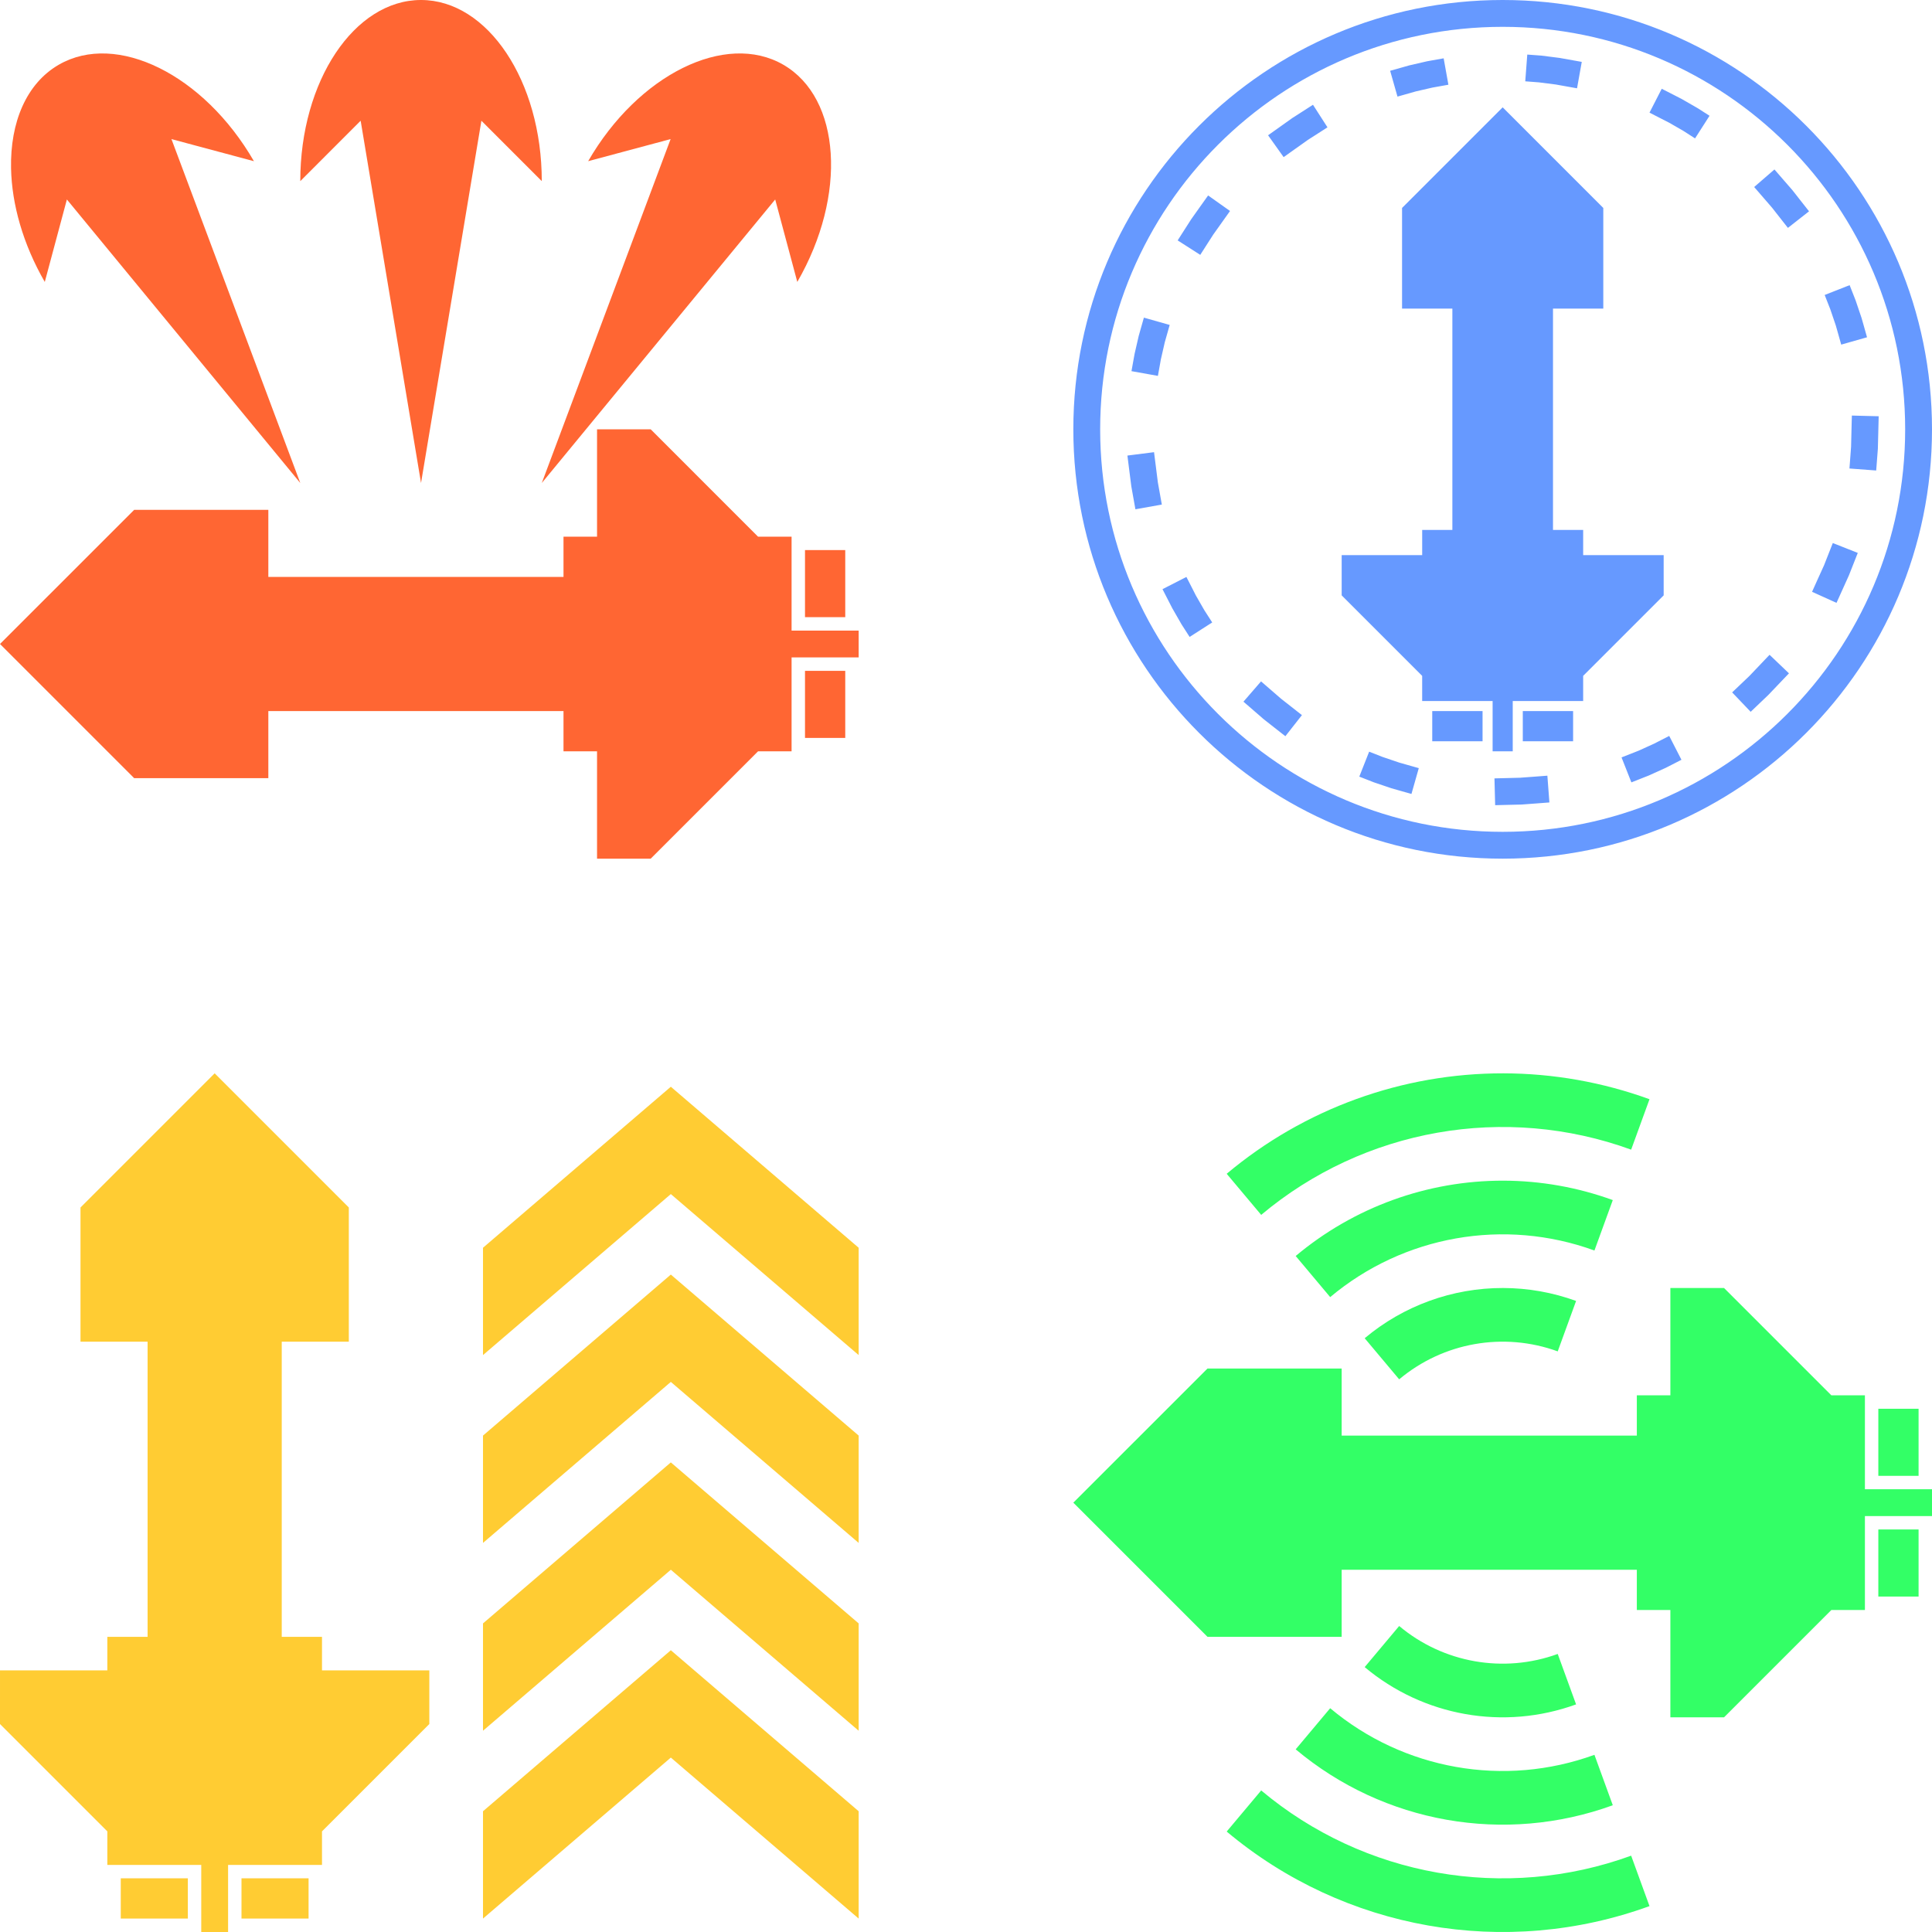
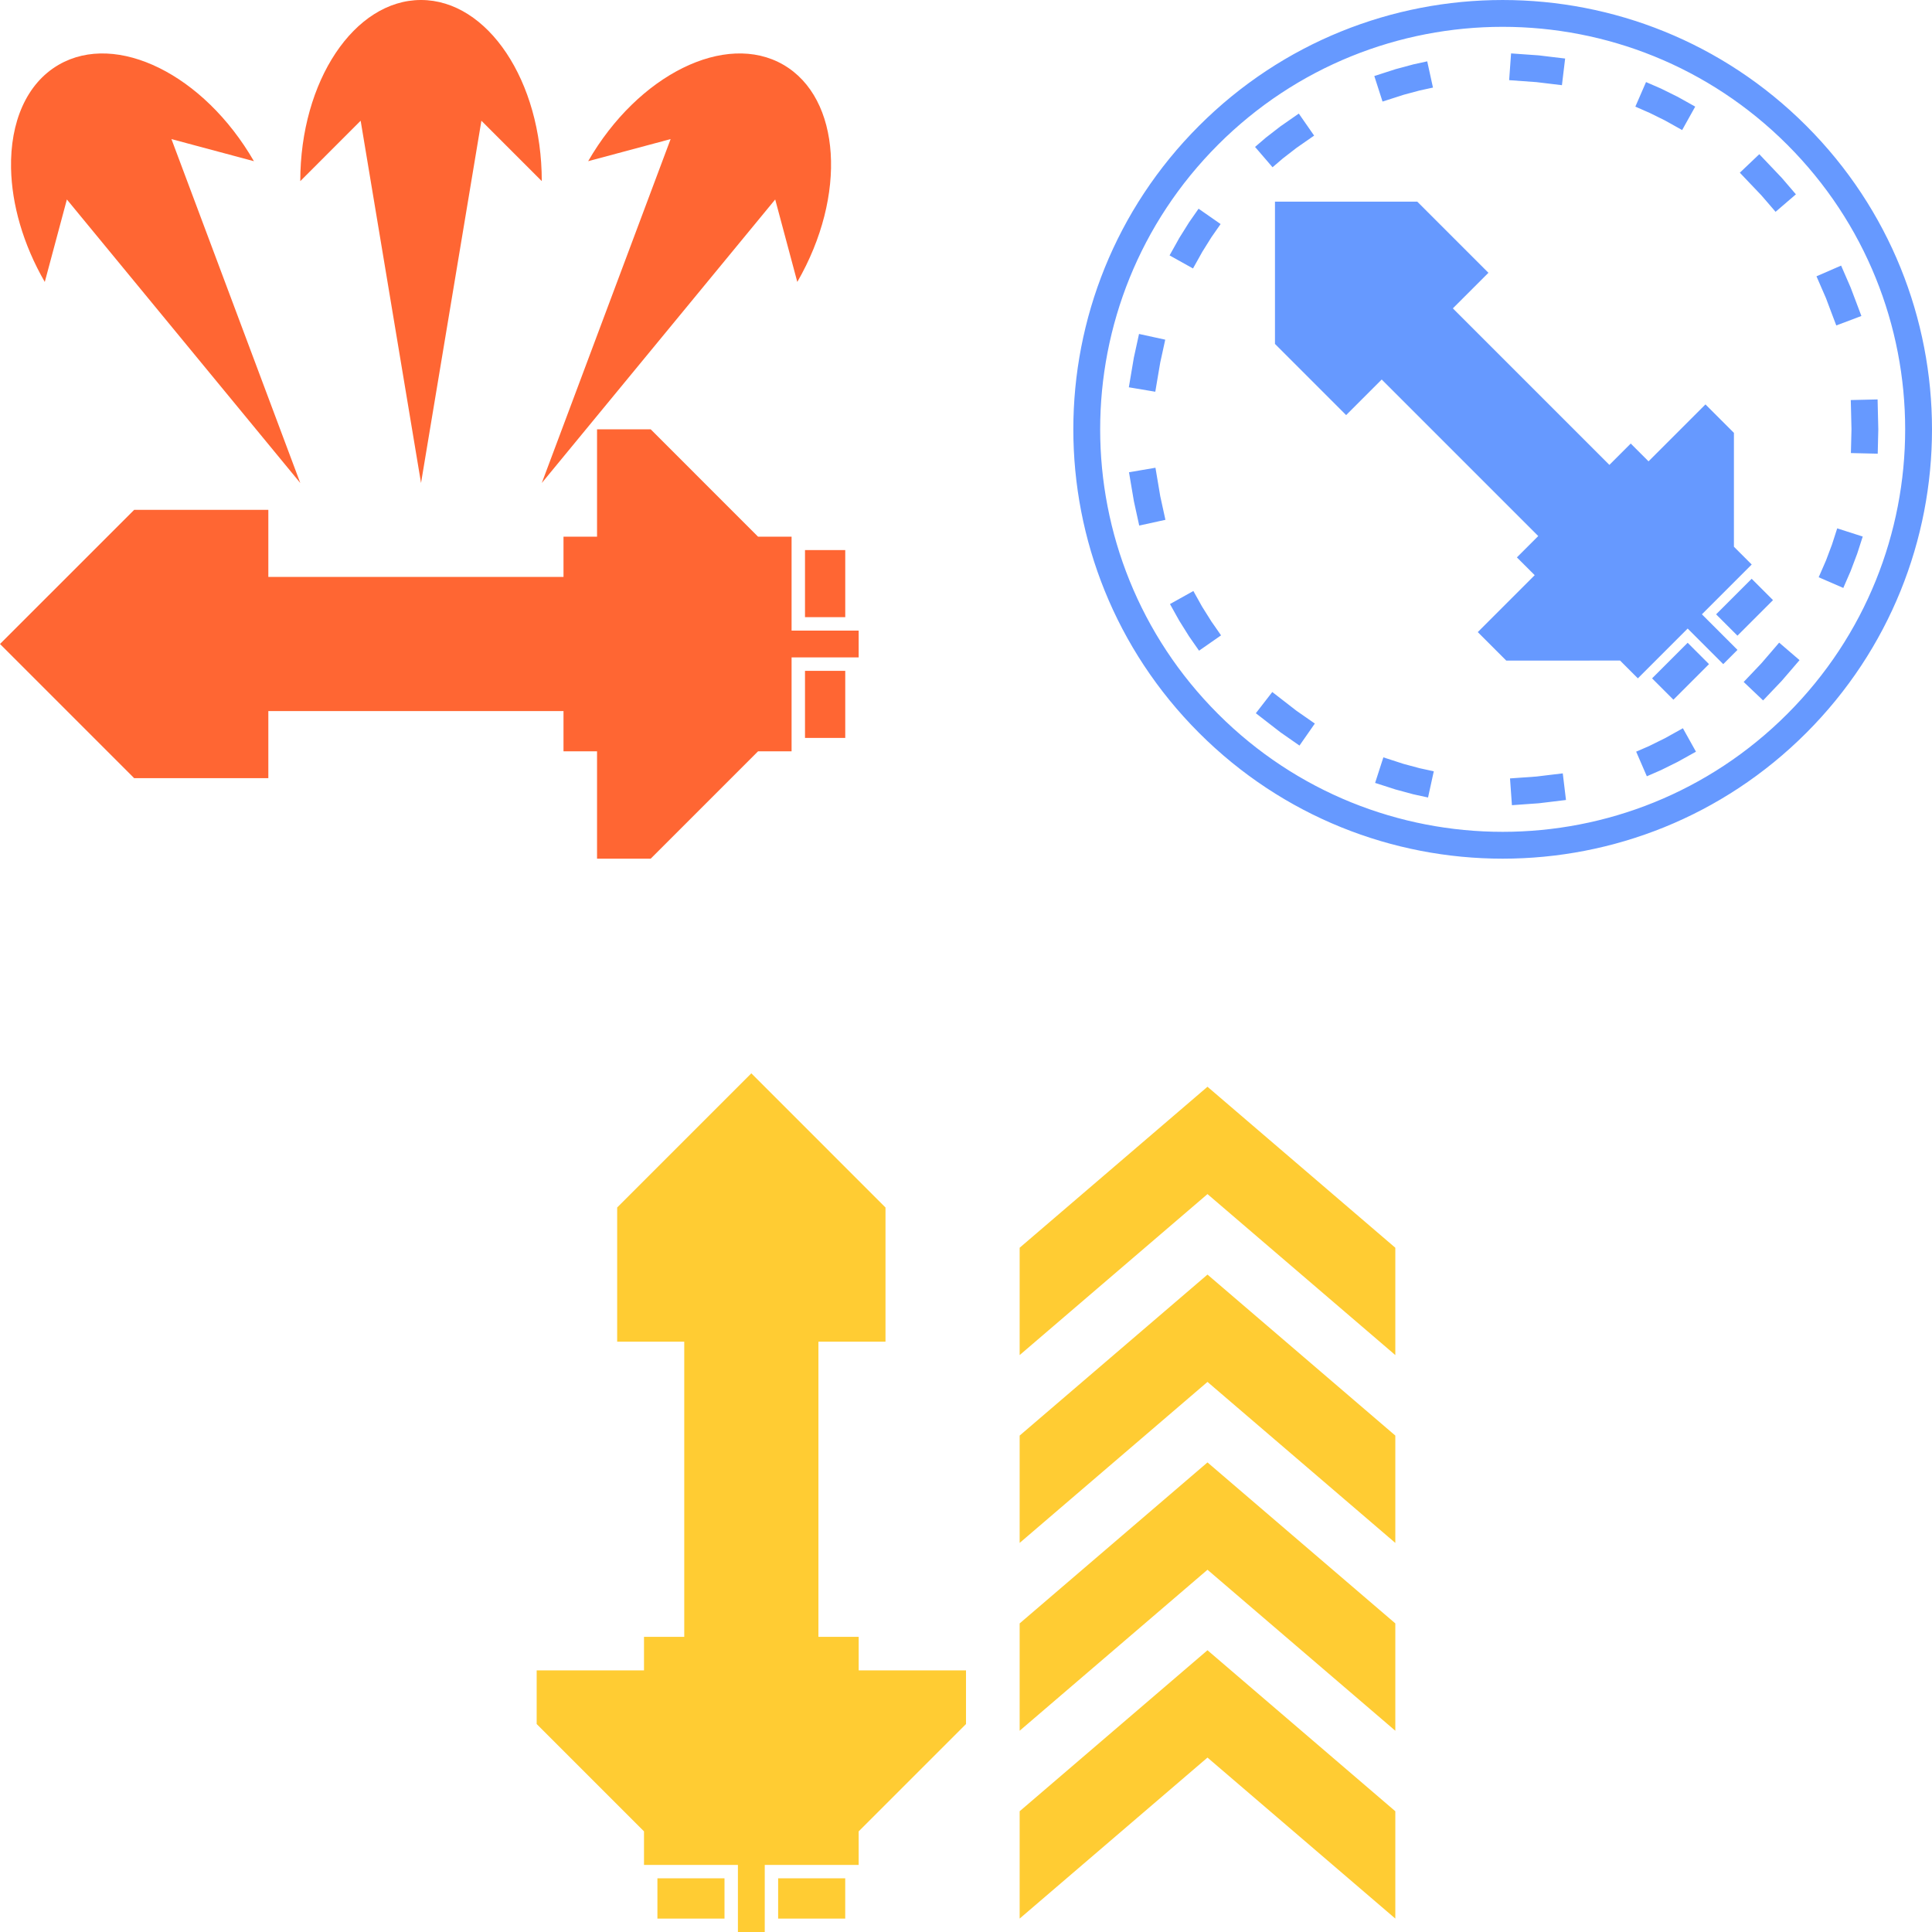
<svg xmlns="http://www.w3.org/2000/svg" width="144mm" height="144mm" viewBox="0 0 144 144" version="1.1" id="svg8">
  <defs id="defs2" />
  <g id="layer1" transform="translate(0,-153.0002)">
-     <path style="fill:#6699ff;fill-opacity:1;fill-rule:nonzero;stroke:none;stroke-width:3.175;stroke-linecap:square;stroke-linejoin:miter;stroke-miterlimit:4;stroke-dasharray:none;stroke-dashoffset:0;stroke-opacity:1;paint-order:normal" d="M 112,153 A 32,32 0 0 0 80,185 32,32 0 0 0 112,217 32,32 0 0 0 144,185 32,32 0 0 0 112,153 Z m 0,2 a 30,30 0 0 1 30,30 30,30 0 0 1 -30,30 30,30 0 0 1 -30,-30 30,30 0 0 1 30,-30 z m 1.834,2.067 -0.15,1.994 0.996,0.076 h 0.002 0.004 l 1.275,0.162 0.598,0.107 0.984,0.176 0.353,-1.969 -0.987,-0.176 -0.623,-0.112 -0.024,-0.004 -0.025,-0.004 -1.351,-0.172 -0.025,-0.002 -0.026,-0.002 h -0.004 z m -6.232,0.28 -0.984,0.175 -0.235,0.043 -0.025,0.004 -0.023,0.006 -1.307,0.301 -0.023,0.006 -0.025,0.008 -0.404,0.115 -0.963,0.271 0.547,1.924 0.963,-0.271 0.396,-0.114 0.008,-0.002 1.24,-0.285 0.018,-0.004 0.186,-0.033 0.984,-0.176 z m 16.254,2.269 -0.912,1.779 0.889,0.457 0.562,0.287 0.02,0.01 1.067,0.615 0.015,0.01 0.842,0.541 1.08,-1.686 -0.842,-0.539 -0.035,-0.023 -0.022,-0.012 -0.022,-0.013 -1.129,-0.649 -0.022,-0.014 -0.021,-0.01 -0.582,-0.299 z m -25.994,1.193 -0.842,0.541 -0.654,0.42 -0.021,0.011 -0.02,0.015 -0.994,0.707 -0.816,0.58 1.16,1.629 0.814,-0.58 0.981,-0.696 0.015,-0.011 0.615,-0.393 0.842,-0.541 z m 14.139,0.191 -7.5,7.5 v 7.5 h 3.75 v 16.5 h -2.25 v 1.875 h -6 l -5.16e-4,3 6,6 v 1.875 h 5.25 v 3.75 h 1.5 v -3.75 h 5.249 v -1.875 l 6.001,-6 -5.1e-4,-3 h -6 v -1.875 h -2.249 v -16.5 h 3.749 v -7.5 z m 20.256,4.631 -1.512,1.308 0.655,0.756 0.677,0.783 0.002,0.002 0.564,0.719 0.618,0.787 1.574,-1.236 -0.619,-0.785 -0.594,-0.758 -0.015,-0.018 -0.016,-0.02 -0.68,-0.783 z m -42.211,1.937 -0.58,0.814 -0.668,0.942 -0.013,0.02 -0.013,0.019 -0.457,0.713 -0.539,0.842 1.684,1.078 0.539,-0.842 0.43,-0.67 0.01,-0.014 0.66,-0.928 0.58,-0.816 z m 47.814,6.686 -1.859,0.732 0.365,0.931 0.049,0.119 0.006,0.02 0.404,1.188 0.002,0.006 0.135,0.473 0.271,0.963 1.924,-0.547 -0.271,-0.963 -0.137,-0.479 -0.006,-0.024 -0.01,-0.023 -0.424,-1.254 -0.008,-0.024 -0.01,-0.023 -0.065,-0.166 z m -52.601,2.421 -0.273,0.961 -0.096,0.342 -0.008,0.025 -0.006,0.023 -0.301,1.307 -0.006,0.023 -0.004,0.025 -0.055,0.299 -0.176,0.984 1.969,0.352 0.178,-0.984 0.043,-0.25 0.006,-0.022 0.283,-1.236 0.002,-0.01 0.094,-0.332 0.273,-0.963 z m 52.768,7.299 -0.026,1 -0.033,1.338 -0.002,0.014 -0.043,0.595 -0.076,0.998 1.994,0.15 0.076,-0.996 0.047,-0.609 0.002,-0.025 v -0.025 l 0.035,-1.389 0.025,-1 z m -52.012,2.729 -1.984,0.252 0.125,0.992 0.164,1.291 0.004,0.025 0.004,0.023 0.123,0.689 0.176,0.984 1.969,-0.351 -0.176,-0.984 -0.119,-0.662 -0.16,-1.268 z m 50.592,6.772 -0.367,0.93 -0.285,0.725 -0.006,0.013 -0.479,1.055 -0.41,0.912 1.822,0.824 0.412,-0.912 0.496,-1.1 0.01,-0.023 0.01,-0.021 0.291,-0.738 0.367,-0.93 z m -48.18,2.527 -1.781,0.912 0.457,0.889 0.268,0.523 0.01,0.022 0.013,0.019 0.649,1.131 0.013,0.021 0.012,0.02 0.058,0.092 0.541,0.842 1.684,-1.079 -0.541,-0.842 -0.033,-0.051 -0.008,-0.012 -0.619,-1.076 -0.01,-0.02 -0.014,-0.023 -0.244,-0.481 z m 43.465,5.803 -0.689,0.725 -0.799,0.838 -0.018,0.018 -0.018,0.018 -0.539,0.514 -0.725,0.689 1.381,1.447 0.722,-0.689 0.574,-0.547 0.018,-0.018 0.018,-0.018 0.832,-0.873 0.69,-0.722 z m -37.901,1.982 -1.311,1.512 0.756,0.654 0.734,0.637 0.02,0.015 0.018,0.016 0.809,0.635 0.787,0.617 1.234,-1.572 -0.785,-0.618 -0.772,-0.605 -0.002,-0.002 -0.732,-0.635 z m 12.76,2.213 v 2.25 h 3.75 v -2.25 z m 6.749,0 v 2.25 h 3.75 v -2.25 z m 10.914,1.852 -0.89,0.455 -0.23,0.119 -0.01,0.004 -1.14,0.517 -0.014,0.006 -0.34,0.135 -0.93,0.365 0.734,1.861 0.93,-0.367 0.353,-0.139 0.022,-0.01 0.023,-0.01 1.195,-0.541 0.023,-0.01 0.022,-0.011 0.273,-0.139 0.89,-0.457 z m -22.365,1.173 -0.735,1.86 0.932,0.365 0.104,0.041 0.023,0.01 0.023,0.008 1.254,0.424 0.023,0.008 0.024,0.008 0.543,0.155 0.961,0.273 0.547,-1.924 -0.961,-0.273 -0.496,-0.141 -0.006,-0.002 -1.235,-0.418 -0.013,-0.004 -0.058,-0.024 z m 13.283,1.79 -0.998,0.076 -1.006,0.074 -0.013,0.002 -0.926,0.024 -1,0.025 0.051,1.998 0.998,-0.025 0.977,-0.023 0.025,-0.002 0.025,-0.002 1.022,-0.076 0.996,-0.076 z" id="path945" />
+     <path style="fill:#6699ff;fill-opacity:1;fill-rule:nonzero;stroke:none;stroke-width:3.175;stroke-linecap:square;stroke-linejoin:miter;stroke-miterlimit:4;stroke-dasharray:none;stroke-dashoffset:0;stroke-opacity:1;paint-order:normal" d="m 89.372,162.373 a 32,32 45 0 0 3.57e-4,45.255 32,32 45 0 0 45.255,3.6e-4 32,32 45 0 0 0,-45.255 32,32 45 0 0 -45.255,0 z m 1.414,1.414 a 30,30 0 0 1 42.427,-1e-5 30,30 0 0 1 0,42.427 30,30 0 0 1 -42.426,-3.5e-4 30,30 0 0 1 -3.5e-4,-42.426 z m 2.758,0.164 1.304,1.516 0.759,-0.65 0.001,-0.001 0.003,-0.003 1.017,-0.787 0.498,-0.347 0.821,-0.572 -1.142,-1.642 -0.822,0.573 -0.519,0.361 -0.02,0.014 -0.021,0.015 -1.077,0.834 -0.019,0.017 -0.02,0.017 -0.003,0.003 z m -4.209,4.605 -0.572,0.82 -0.136,0.196 -0.015,0.021 -0.012,0.021 -0.711,1.137 -0.012,0.021 -0.012,0.024 -0.204,0.367 -0.489,0.873 1.747,0.974 0.489,-0.873 0.2,-0.361 0.004,-0.007 0.675,-1.079 0.01,-0.015 0.108,-0.155 0.572,-0.82 z m 13.098,-9.889 0.613,1.903 0.952,-0.305 0.601,-0.194 0.021,-0.007 1.189,-0.319 0.018,-0.004 0.978,-0.213 -0.428,-1.956 -0.976,0.214 -0.041,0.008 -0.024,0.007 -0.025,0.006 -1.257,0.339 -0.025,0.005 -0.022,0.008 -0.623,0.201 z m -17.537,19.224 -0.213,0.978 -0.166,0.76 -0.007,0.023 -0.003,0.025 -0.203,1.203 -0.167,0.987 1.972,0.331 0.166,-0.986 0.202,-1.185 0.003,-0.019 0.157,-0.713 0.213,-0.978 z m 10.133,-9.862 v 10.606 l 5.304,5.304 2.652,-2.652 11.667,11.667 -1.591,1.591 1.326,1.326 -4.242,4.242 2.121,2.122 8.485,-3.6e-4 1.326,1.326 3.712,-3.712 2.652,2.652 1.061,-1.061 -2.652,-2.652 3.712,-3.712 -1.326,-1.326 7.3e-4,-8.486 -2.122,-2.121 -4.243,4.243 -1.326,-1.326 -1.591,1.591 -11.667,-11.667 2.651,-2.651 -5.304,-5.304 z m 17.598,-11.048 -0.144,1.994 0.998,0.072 1.033,0.074 h 0.003 l 0.907,0.109 0.993,0.12 0.239,-1.987 -0.993,-0.118 -0.956,-0.116 -0.023,-0.001 -0.025,-0.003 -1.034,-0.073 z m -28.478,31.218 0.166,0.986 0.193,1.138 0.004,0.023 0.004,0.023 0.181,0.828 0.214,0.976 1.953,-0.428 -0.214,-0.976 -0.17,-0.778 -0.003,-0.017 -0.189,-1.123 -0.167,-0.988 z m 38.537,-29.082 -0.797,1.832 0.917,0.4 0.119,0.05 0.018,0.01 1.125,0.554 0.006,0.003 0.43,0.239 0.873,0.489 0.974,-1.747 -0.873,-0.489 -0.435,-0.242 -0.021,-0.013 -0.024,-0.009 -1.186,-0.587 -0.022,-0.011 -0.024,-0.009 -0.163,-0.072 z m -35.483,38.906 0.486,0.873 0.174,0.309 0.012,0.024 0.012,0.021 0.711,1.137 0.012,0.021 0.015,0.021 0.173,0.25 0.571,0.82 1.641,-1.143 -0.57,-0.822 -0.147,-0.207 -0.011,-0.02 -0.674,-1.074 -0.006,-0.008 -0.168,-0.301 -0.487,-0.874 z m 42.474,-32.151 0.689,0.725 0.923,0.969 0.008,0.011 0.391,0.451 0.652,0.76 1.516,-1.303 -0.65,-0.759 -0.398,-0.464 -0.017,-0.019 -0.018,-0.018 -0.957,-1.007 -0.689,-0.725 z m -34.849,38.707 -1.225,1.581 0.79,0.613 1.029,0.797 0.021,0.015 0.019,0.014 0.574,0.4 0.82,0.572 1.144,-1.641 -0.82,-0.572 -0.553,-0.384 -1.009,-0.783 z m 40.562,-30.985 0.398,0.917 0.311,0.714 0.005,0.014 0.407,1.084 0.355,0.935 1.871,-0.706 -0.353,-0.937 -0.427,-1.128 -0.009,-0.024 -0.008,-0.022 -0.316,-0.728 -0.398,-0.917 z m -32.282,35.855 -0.615,1.905 0.952,0.305 0.559,0.181 0.022,0.008 0.023,0.004 1.258,0.341 0.025,0.006 0.022,0.005 0.106,0.024 0.978,0.213 0.428,-1.953 -0.978,-0.213 -0.059,-0.012 -0.014,-0.003 -1.199,-0.323 -0.021,-0.007 -0.026,-0.007 -0.512,-0.167 z m 34.838,-26.631 0.025,1 0.027,1.157 v 0.025 l 0,0.025 -0.018,0.744 -0.025,1 2,0.047 0.023,-0.998 0.019,-0.793 v -0.025 -0.025 l -0.029,-1.205 -0.023,-0.999 z m -25.398,28.201 0.142,1.996 0.997,-0.072 0.969,-0.069 0.025,-0.003 0.024,-0.001 1.021,-0.123 0.993,-0.12 -0.239,-1.984 -0.992,0.118 -0.973,0.118 h -0.003 l -0.966,0.069 z m 10.588,-7.458 1.591,1.591 2.652,-2.652 -1.591,-1.591 z m 4.772,-4.772 1.591,1.591 2.651,-2.651 -1.591,-1.591 z m 9.027,-6.408 -0.307,0.951 -0.079,0.247 -0.004,0.01 -0.441,1.172 -0.006,0.014 -0.145,0.335 -0.399,0.915 1.835,0.797 0.398,-0.917 0.152,-0.348 0.008,-0.022 0.009,-0.024 0.463,-1.228 0.009,-0.024 0.007,-0.023 0.095,-0.292 0.307,-0.953 z m -14.985,16.644 0.796,1.835 0.917,-0.4 0.102,-0.045 0.024,-0.009 0.022,-0.011 1.186,-0.587 0.022,-0.011 0.022,-0.011 0.493,-0.274 0.873,-0.486 -0.974,-1.747 -0.873,0.486 -0.45,0.251 -0.006,0.003 -1.169,0.577 -0.012,0.007 -0.058,0.025 z m 10.658,-8.127 -0.651,0.76 -0.659,0.764 -0.008,0.011 -0.638,0.672 -0.689,0.725 1.449,1.376 0.688,-0.724 0.674,-0.707 0.017,-0.019 0.017,-0.019 0.669,-0.776 0.65,-0.758 z" id="path945" />
    <path style="fill:#ff6633;fill-opacity:1;fill-rule:nonzero;stroke:none;stroke-width:3.175;stroke-linecap:square;stroke-linejoin:miter;stroke-miterlimit:4;stroke-dasharray:none;stroke-dashoffset:0;stroke-opacity:1;paint-order:normal" d="M 3.0000002e-6,201 10,211 h 10 v -5 h 22 v 3 h 2.5 v 8 l 4,5.1e-4 8,-8 h 2.5 v -7 h 5 v -2 h -5 v -7 h -2.5 l -8,-8.001 -4,5.2e-4 v 8 h -2.5 v 3 h -22 v -4.999 h -10 z M 0.824,165.55 c 0.055,2.663 0.883,5.64 2.514,8.465 l 1.647,-6.147 17.397,21.133 -9.603,-25.633 6.147,1.647 c -3.728,-6.457 -10.24,-9.677 -14.544,-7.191 -2.421,1.398 -3.629,4.303 -3.558,7.727 z m 21.558,0.95 4.499,-4.501 4.5,27 4.5,-27 4.5,4.501 c 0,-7.456 -4.029,-13.5 -9,-13.5 -4.971,0 -9,6.045 -9,13.5 z m 18,22.5 17.397,-21.133 1.647,6.147 c 3.728,-6.457 3.26,-13.706 -1.045,-16.191 -4.305,-2.485 -10.816,0.734 -14.544,7.191 l 6.147,-1.647 z m 19.618,18.999 h 3 v -5 h -3 z m 0,-8.998 h 3 v -5 h -3 z" id="path888" />
-     <path style="fill:#ffcc33;fill-opacity:1;fill-rule:nonzero;stroke:none;stroke-width:12;stroke-linecap:square;stroke-linejoin:miter;stroke-miterlimit:4;stroke-dasharray:none;stroke-dashoffset:0;stroke-opacity:1;paint-order:normal" d="m 60.473,880.629 -37.795,37.795 v 37.795 h 18.898 v 83.15 H 30.236 v 9.449 H 0.002 L 0,1063.936 l 30.236,30.236 v 9.449 h 26.457 v 18.898 h 7.559 v -18.898 h 26.455 v -9.449 l 30.238,-30.236 -0.002,-15.117 H 90.707 v -9.449 H 79.369 V 956.219 H 98.264 V 918.424 Z M 188.975,884.408 136.062,929.764 V 960 L 188.975,914.645 241.889,960 v -30.236 z m 0,52.914 -52.912,45.355 v 30.236 l 52.912,-45.356 52.914,45.356 v -30.236 z m 0,52.912 -52.912,45.355 v 30.236 l 52.912,-45.355 52.914,45.355 v -30.236 z m 0,52.914 -52.912,45.355 v 30.236 l 52.912,-45.355 52.914,45.355 v -30.236 z m -154.955,64.252 v 11.338 h 18.896 v -11.338 z m 34.01,0 v 11.338 h 18.896 v -11.338 z" transform="scale(0.2645833)" id="path888-4" />
-     <path style="fill:#33ff66;fill-opacity:1;fill-rule:nonzero;stroke:none;stroke-width:12;stroke-linecap:square;stroke-linejoin:miter;stroke-miterlimit:4;stroke-dasharray:none;stroke-dashoffset:0;stroke-opacity:1;paint-order:normal" d="M 423.533 302.363 A 120.945 120.945 0 0 0 345.564 330.658 L 355.283 342.238 A 105.827 105.827 0 0 1 459.502 323.863 L 464.672 309.656 A 120.945 120.945 0 0 0 423.533 302.363 z M 423.477 332.598 A 90.709 90.709 0 0 0 365 353.82 L 374.719 365.4 A 75.591 75.591 0 0 1 449.16 352.275 L 454.33 338.068 A 90.709 90.709 0 0 0 423.477 332.598 z M 423.42 362.834 A 60.472 60.472 0 0 0 384.436 376.982 L 394.154 388.564 A 45.354 45.354 0 0 1 438.818 380.688 L 443.99 366.482 A 60.472 60.472 0 0 0 423.42 362.834 z M 485.668 362.834 L 470.551 362.836 L 470.551 393.072 L 461.102 393.072 L 461.102 404.41 L 377.951 404.41 L 377.951 385.516 L 340.156 385.516 L 302.361 423.307 L 340.156 461.102 L 377.951 461.102 L 377.951 442.203 L 461.102 442.203 L 461.102 453.543 L 470.551 453.543 L 470.551 483.777 L 485.668 483.779 L 515.904 453.543 L 525.354 453.543 L 525.354 427.086 L 544.252 427.086 L 544.252 419.527 L 525.354 419.527 L 525.354 393.072 L 515.904 393.072 L 485.668 362.834 z M 529.133 396.854 L 529.133 415.75 L 540.471 415.75 L 540.471 396.854 L 529.133 396.854 z M 529.133 430.863 L 529.133 449.76 L 540.471 449.76 L 540.471 430.863 L 529.133 430.863 z M 394.152 458.051 L 384.436 469.631 A 60.473 60.473 0 0 0 443.99 480.133 L 438.818 465.926 A 45.355 45.355 0 0 1 394.152 458.051 z M 374.717 481.213 L 365 492.795 A 90.709 90.709 0 0 0 454.33 508.545 L 449.16 494.34 A 75.591 75.591 0 0 1 374.717 481.213 z M 355.281 504.375 L 345.564 515.957 A 120.945 120.945 0 0 0 464.672 536.959 L 459.502 522.752 A 105.827 105.827 0 0 1 355.281 504.375 z " transform="matrix(0.2645833,0,0,0.2645833,0,153.0002)" id="path1169" />
+     <path style="fill:#ffcc33;fill-opacity:1;fill-rule:nonzero;stroke:none;stroke-width:3.175;stroke-linecap:square;stroke-linejoin:miter;stroke-miterlimit:4;stroke-dasharray:none;stroke-dashoffset:0;stroke-opacity:1;paint-order:normal" d="m 56,233 -10,10 v 10 h 5 v 22 h -3 v 2.5 H 40.001 L 40,281.5 l 8,8 v 2.5 h 7 v 5 h 2 v -5 h 7 v -2.5 l 8.001,-8 -5.29e-4,-4 h -8 v -2.5 h -3 v -22 h 4.999 v -10 z m 33.999,1 -14,12 v 8 l 14,-12 14,12 v -8 z m 0,14 -14,12 v 8 l 14,-12 14,12 v -8 z m 0,14 -14,12 v 8 l 14,-12 14,12 v -8 z m 0,14 -14,12 v 8 l 14,-12 14,12 v -8 z m -40.999,17 v 3 h 5 v -3 z m 8.998,0 v 3 h 5 v -3 z" id="path888-4" />
  </g>
</svg>
